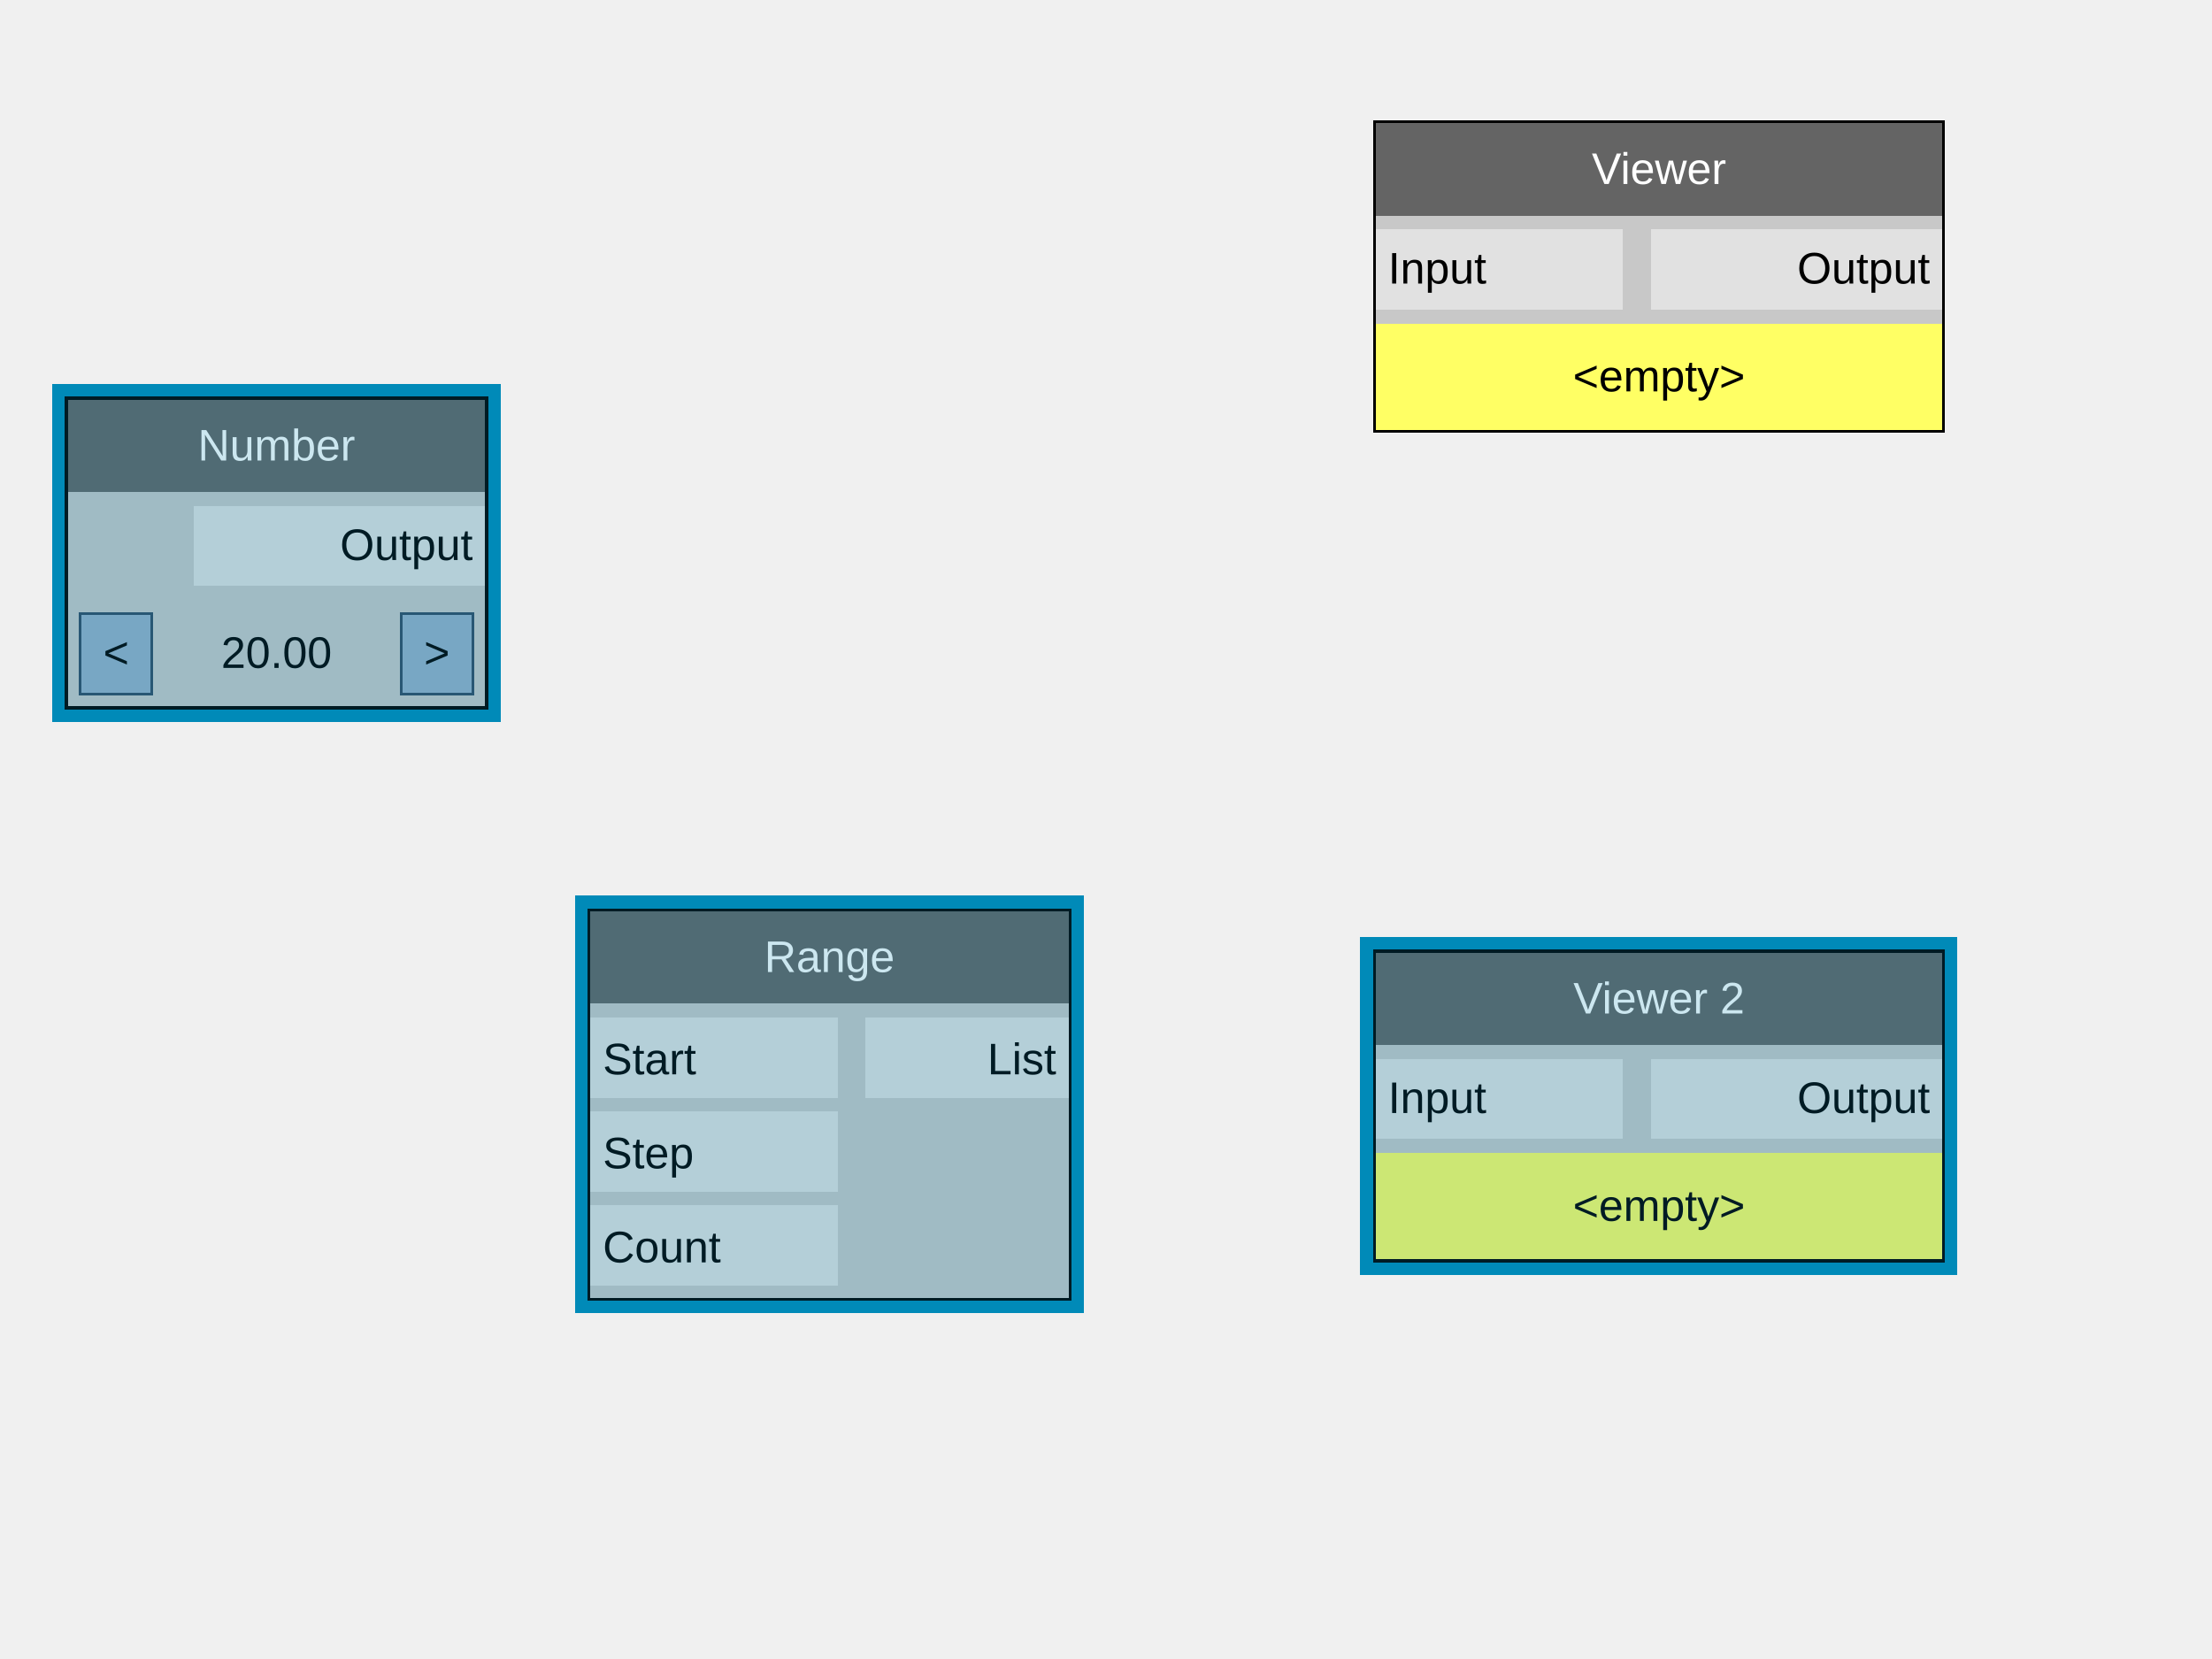
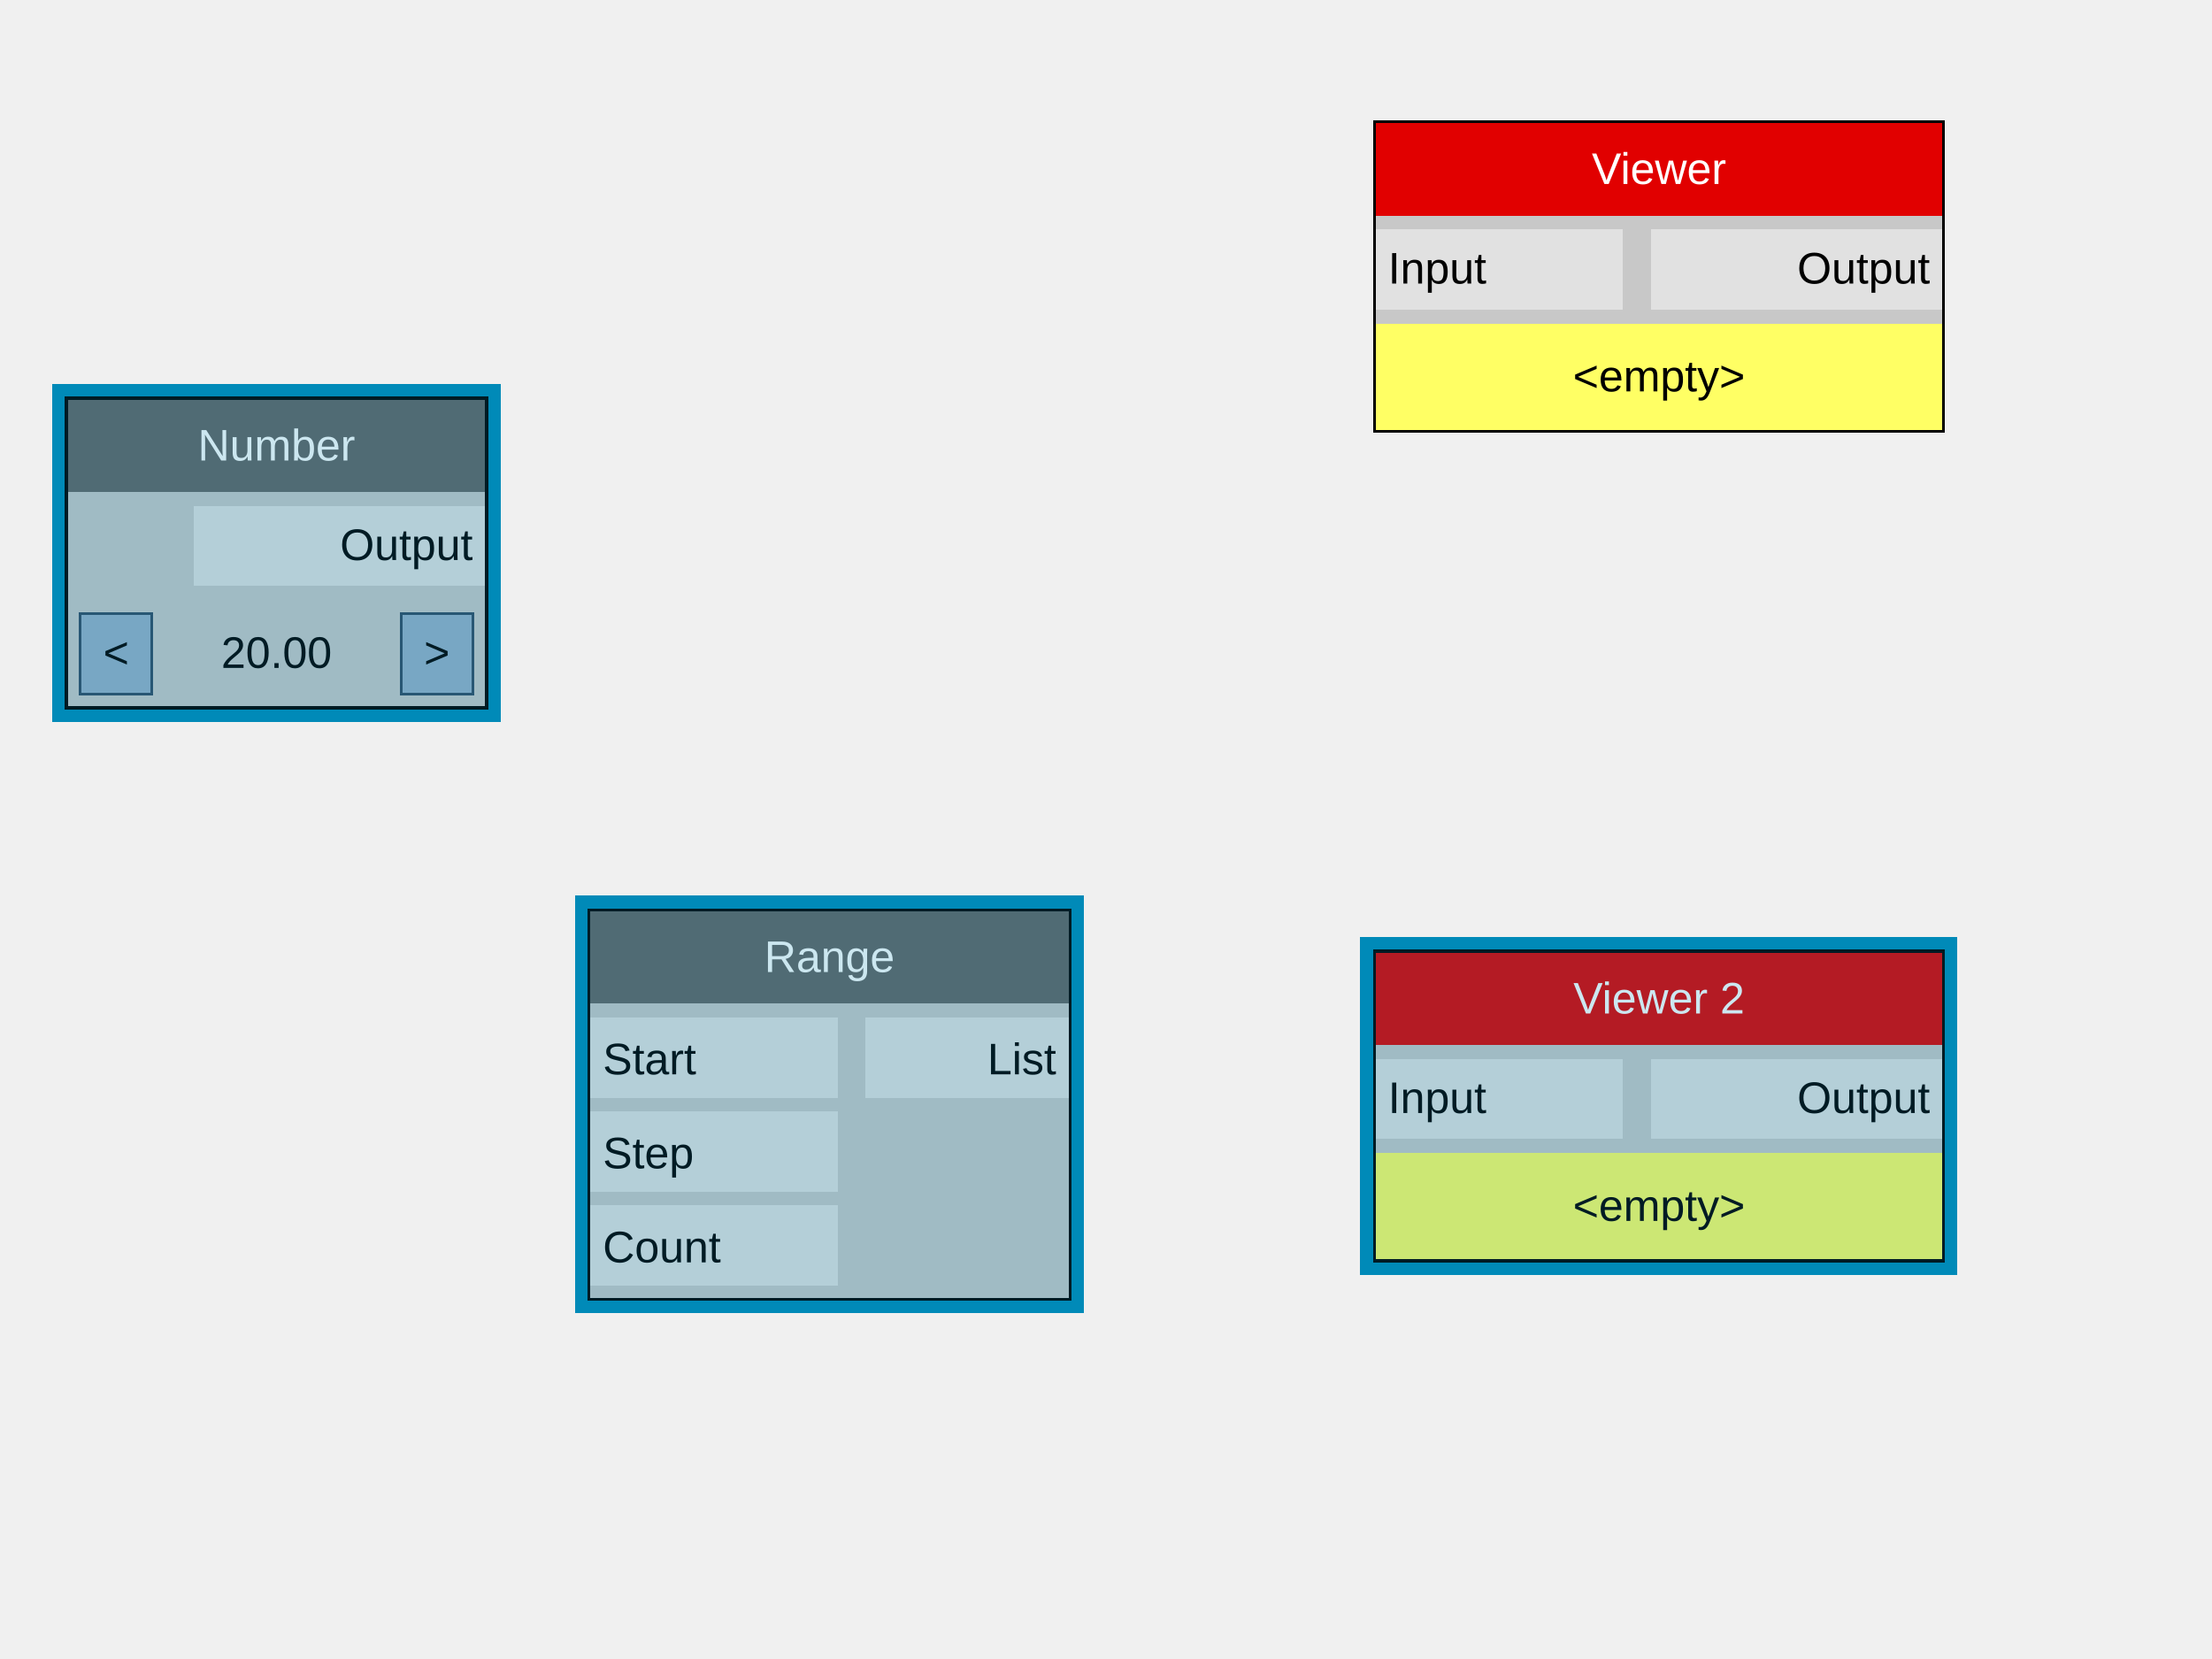
<svg xmlns="http://www.w3.org/2000/svg" version="1.1" width="800" height="600" shape-rendering="crispEdges">
  <rect x="0" y="0" width="800" height="600" style="fill:rgb(240,240,240);" />
  <rect x="19" y="139" width="162" height="122" style="fill:rgb(0,138,184);" />
  <rect x="24" y="144" width="152" height="34" style="fill:rgb(80,107,116);" />
  <text x="100" y="161" dominant-baseline="central" text-anchor="middle" style="fill:rgb(204,231,240);font-family:Arial;font-size:16px;">Number</text>
  <rect x="24" y="178" width="152" height="39" style="fill:rgb(160,187,196);" />
  <rect x="70" y="183" width="106" height="29" style="fill:rgb(180,207,216);" />
  <text x="171" y="197" dominant-baseline="central" text-anchor="end" style="fill:rgb(0,27,36);font-family:Arial;font-size:16px;">Output</text>
  <rect x="24" y="217" width="152" height="39" style="fill:rgb(160,187,196);" />
  <text x="100" y="236" dominant-baseline="central" text-anchor="middle" style="fill:rgb(0,27,36);font-family:Arial;font-size:16px;">20.00</text>
  <rect x="29" y="222" width="26" height="29" style="fill:rgb(120,167,196);" />
  <text x="42" y="236" dominant-baseline="central" text-anchor="middle" style="fill:rgb(0,27,36);font-family:Arial;font-size:16px;">&lt;</text>
  <rect x="29" y="222" width="26" height="29" style="fill:none;stroke-width:1px;stroke:rgb(40,87,116);" />
  <rect x="145" y="222" width="26" height="29" style="fill:rgb(120,167,196);" />
  <text x="158" y="236" dominant-baseline="central" text-anchor="middle" style="fill:rgb(0,27,36);font-family:Arial;font-size:16px;">&gt;</text>
  <rect x="145" y="222" width="26" height="29" style="fill:none;stroke-width:1px;stroke:rgb(40,87,116);" />
  <rect x="24" y="144" width="152" height="112" style="fill:none;stroke-width:1px;stroke:rgb(0,27,36);" />
  <rect x="208" y="324" width="184" height="151" style="fill:rgb(0,138,184);" />
  <rect x="213" y="329" width="174" height="34" style="fill:rgb(80,107,116);" />
  <text x="300" y="346" dominant-baseline="central" text-anchor="middle" style="fill:rgb(204,231,240);font-family:Arial;font-size:16px;">Range</text>
  <rect x="213" y="363" width="174" height="107" style="fill:rgb(160,187,196);" />
  <rect x="213" y="368" width="90" height="29" style="fill:rgb(180,207,216);" />
  <text x="218" y="383" dominant-baseline="central" text-anchor="start" style="fill:rgb(0,27,36);font-family:Arial;font-size:16px;">Start</text>
  <rect x="213" y="402" width="90" height="29" style="fill:rgb(180,207,216);" />
  <text x="218" y="417" dominant-baseline="central" text-anchor="start" style="fill:rgb(0,27,36);font-family:Arial;font-size:16px;">Step</text>
  <rect x="213" y="436" width="90" height="29" style="fill:rgb(180,207,216);" />
  <text x="218" y="451" dominant-baseline="central" text-anchor="start" style="fill:rgb(0,27,36);font-family:Arial;font-size:16px;">Count</text>
  <rect x="313" y="368" width="74" height="29" style="fill:rgb(180,207,216);" />
  <text x="382" y="383" dominant-baseline="central" text-anchor="end" style="fill:rgb(0,27,36);font-family:Arial;font-size:16px;">List</text>
  <rect x="213" y="329" width="174" height="141" style="fill:none;stroke-width:1px;stroke:rgb(0,27,36);" />
-   <rect x="497" y="44" width="206" height="34" style="fill:rgb(100,100,100);" />
+   <rect x="497" y="44" width="206" height="34" style="fill:rgb(225,0,0);" />
  <text x="600" y="61" dominant-baseline="central" text-anchor="middle" style="fill:rgb(255,255,255);font-family:Arial;font-size:16px;">Viewer</text>
  <rect x="497" y="78" width="206" height="39" style="fill:rgb(200,200,200);" />
  <rect x="497" y="83" width="90" height="29" style="fill:rgb(225,225,225);" />
  <text x="502" y="97" dominant-baseline="central" text-anchor="start" style="fill:rgb(0,0,0);font-family:Arial;font-size:16px;">Input</text>
  <rect x="597" y="83" width="106" height="29" style="fill:rgb(225,225,225);" />
  <text x="698" y="97" dominant-baseline="central" text-anchor="end" style="fill:rgb(0,0,0);font-family:Arial;font-size:16px;">Output</text>
  <rect x="497" y="117" width="206" height="39" style="fill:rgb(255,255,100);" />
  <text x="600" y="136" dominant-baseline="central" text-anchor="middle" style="fill:rgb(0,0,0);font-family:Arial;font-size:16px;">&lt;empty&gt;</text>
  <rect x="497" y="44" width="206" height="112" style="fill:none;stroke-width:1px;stroke:rgb(0,0,0);" />
  <rect x="492" y="339" width="216" height="122" style="fill:rgb(0,138,184);" />
-   <rect x="497" y="344" width="206" height="34" style="fill:rgb(80,107,116);" />
+   <rect x="497" y="344" width="206" height="34" style="fill:rgb(180,27,36);" />
  <text x="600" y="361" dominant-baseline="central" text-anchor="middle" style="fill:rgb(204,231,240);font-family:Arial;font-size:16px;">Viewer 2</text>
  <rect x="497" y="378" width="206" height="39" style="fill:rgb(160,187,196);" />
  <rect x="497" y="383" width="90" height="29" style="fill:rgb(180,207,216);" />
  <text x="502" y="397" dominant-baseline="central" text-anchor="start" style="fill:rgb(0,27,36);font-family:Arial;font-size:16px;">Input</text>
  <rect x="597" y="383" width="106" height="29" style="fill:rgb(180,207,216);" />
  <text x="698" y="397" dominant-baseline="central" text-anchor="end" style="fill:rgb(0,27,36);font-family:Arial;font-size:16px;">Output</text>
  <rect x="497" y="417" width="206" height="39" style="fill:rgb(204,231,116);" />
  <text x="600" y="436" dominant-baseline="central" text-anchor="middle" style="fill:rgb(0,27,36);font-family:Arial;font-size:16px;">&lt;empty&gt;</text>
  <rect x="497" y="344" width="206" height="112" style="fill:none;stroke-width:1px;stroke:rgb(0,27,36);" />
</svg>
